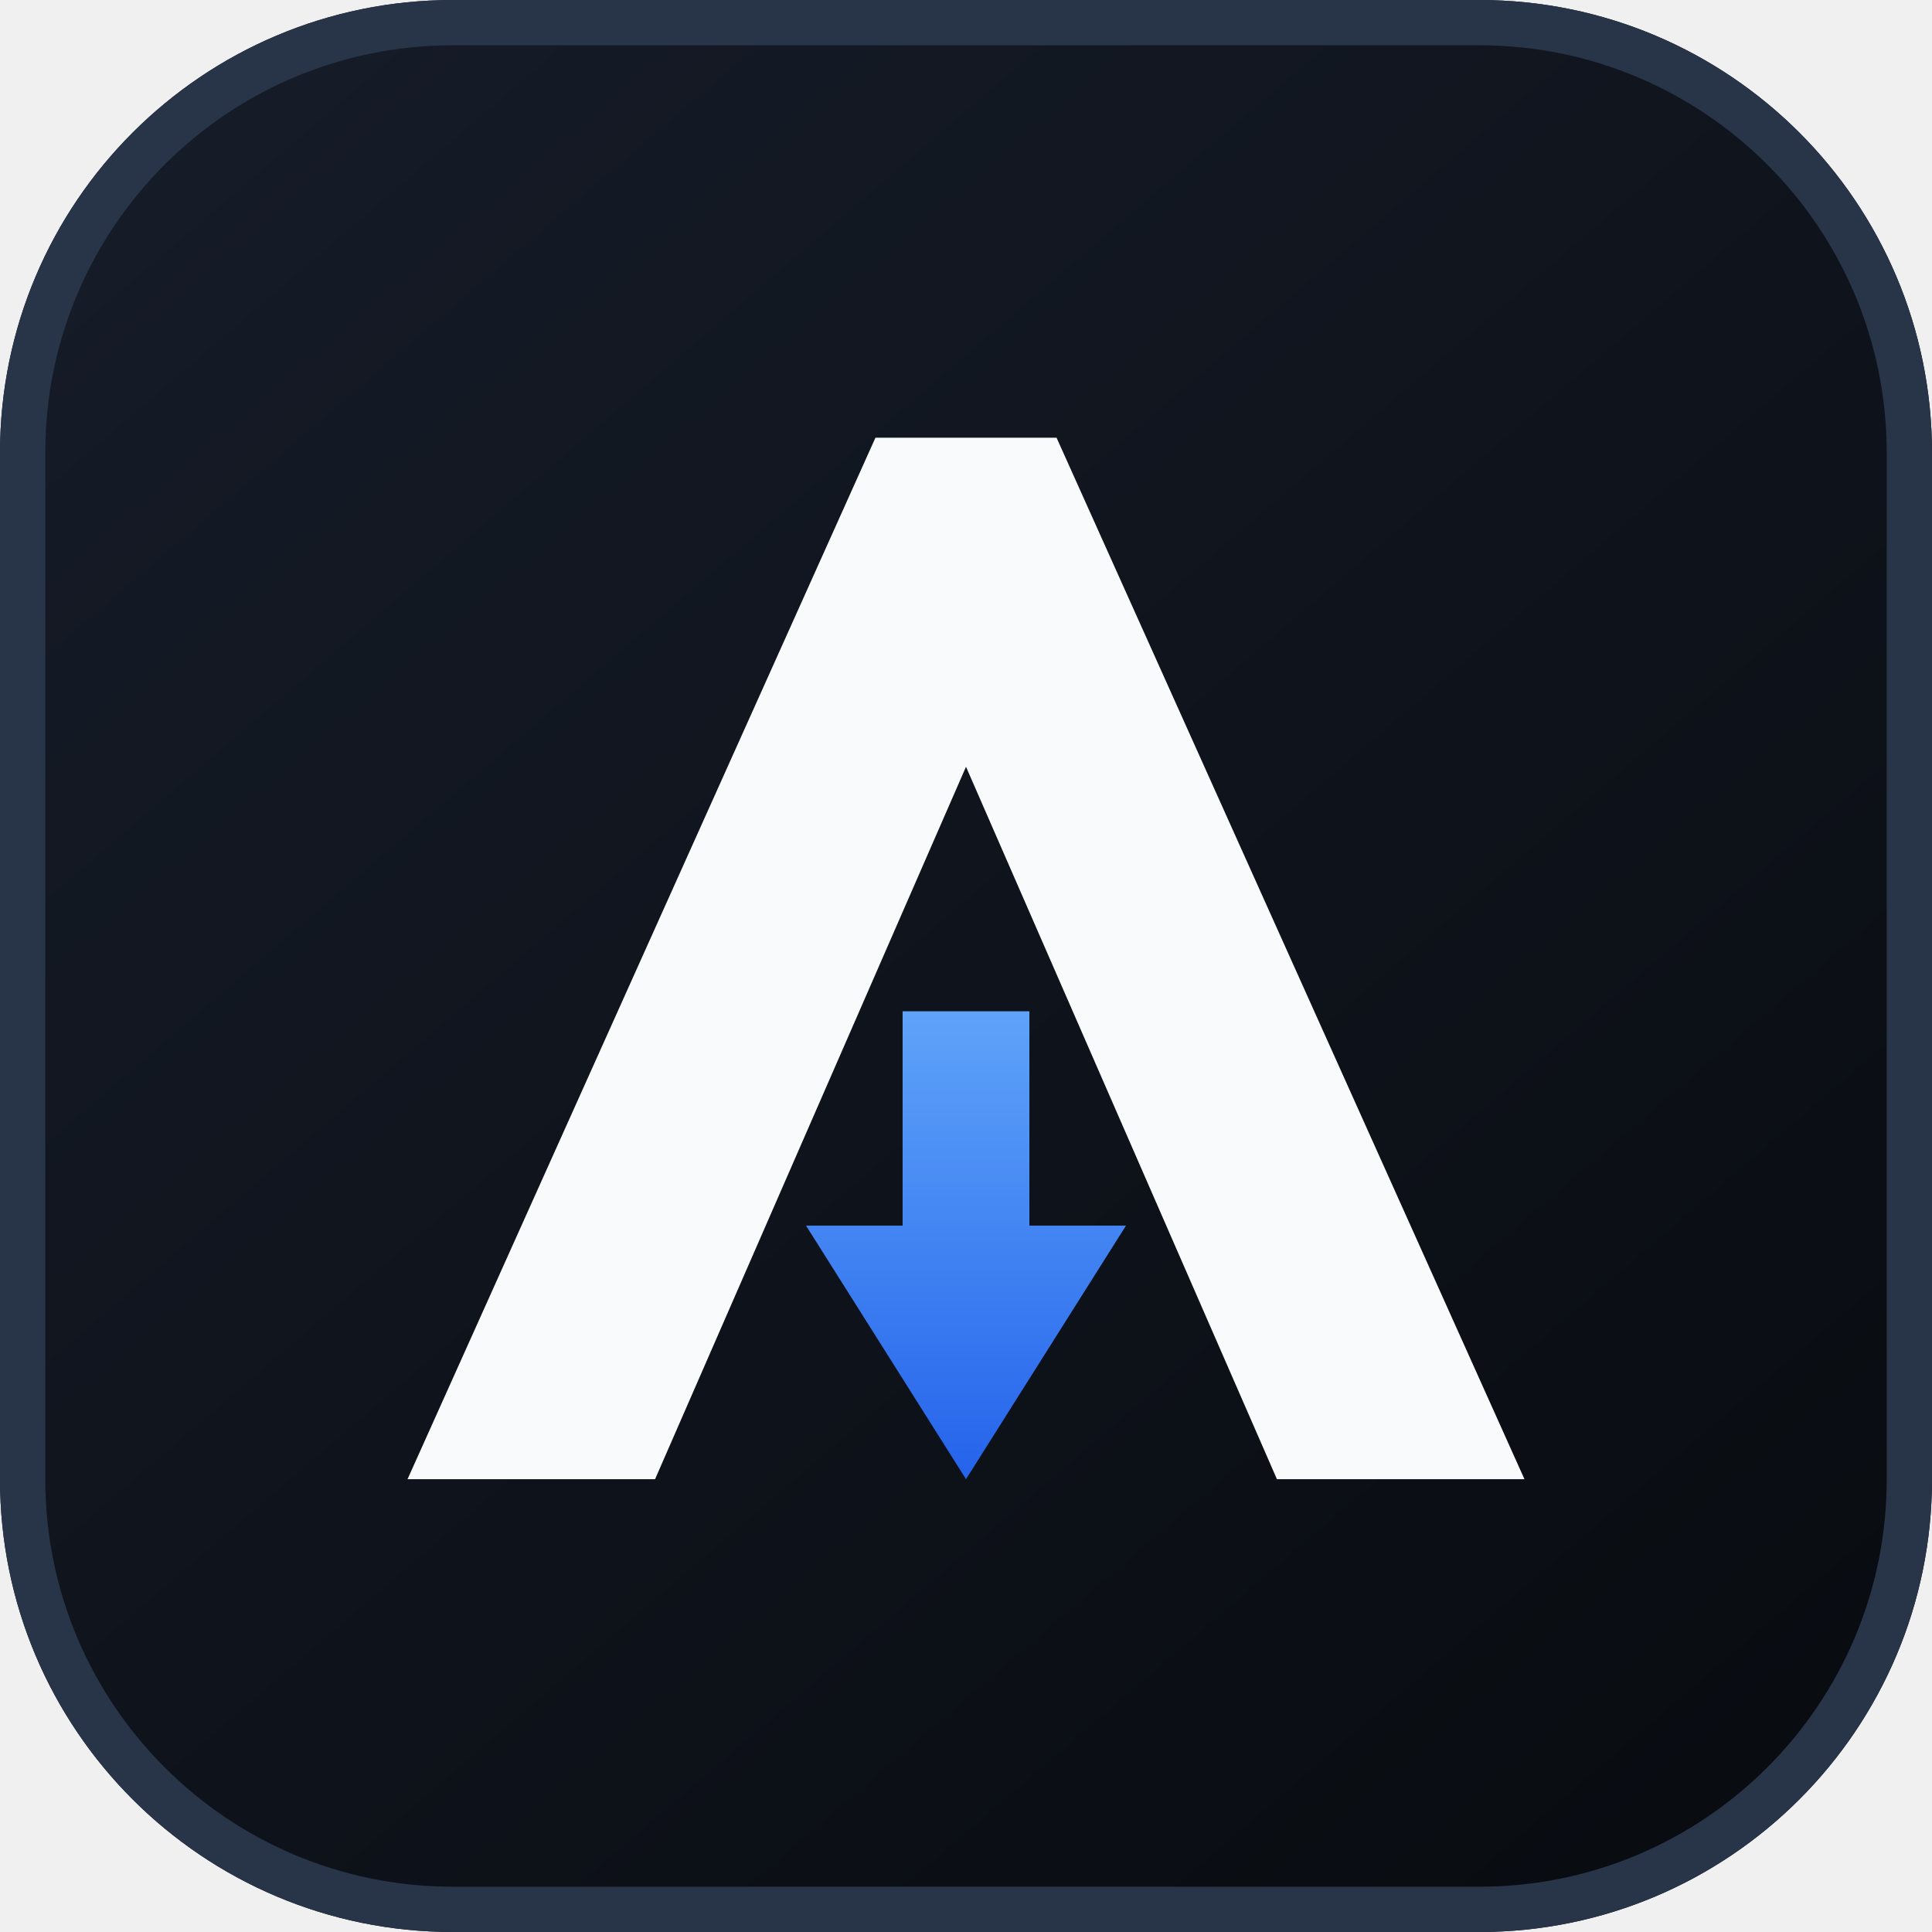
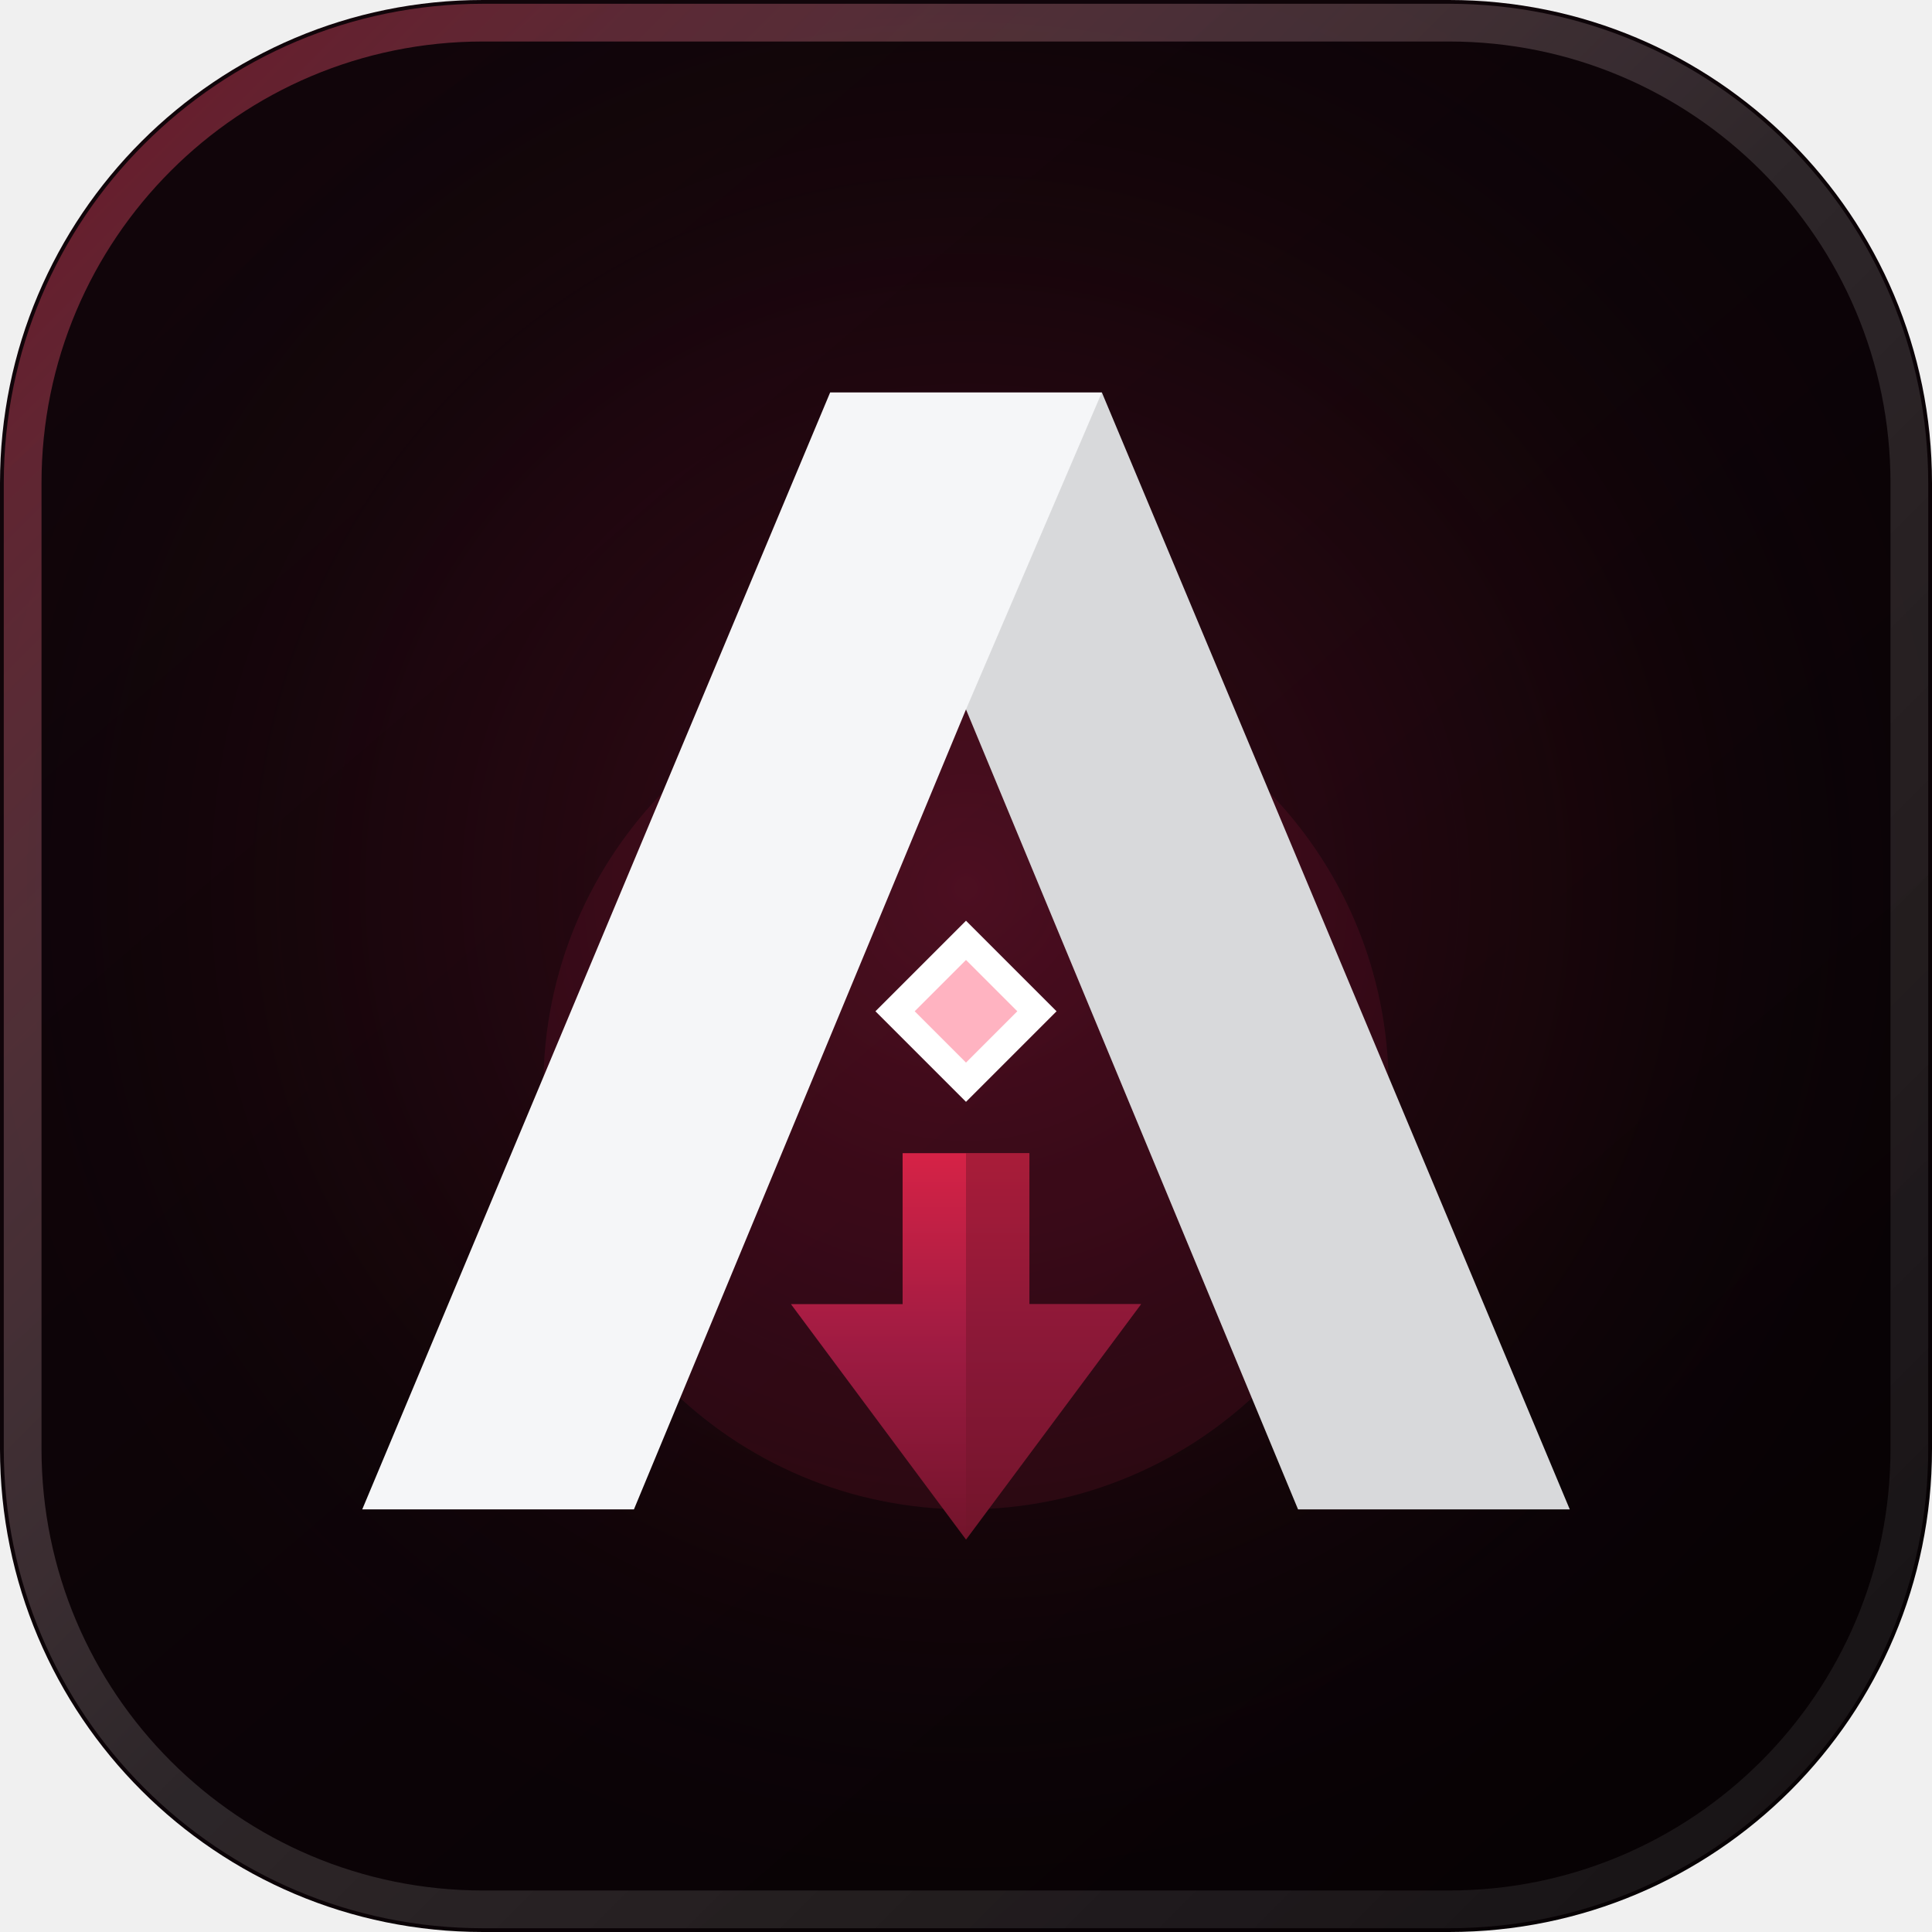
<svg xmlns="http://www.w3.org/2000/svg" viewBox="0 0 64 64" fill="none">
  <defs>
    <linearGradient id="argon-ext-bg" x1="8" y1="4" x2="56" y2="60" gradientUnits="userSpaceOnUse">
-       <stop offset="0%" stop-color="#151B27" />
-       <stop offset="100%" stop-color="#090C11" />
+       <stop offset="0%" stop-color="#11050A" />
+       <stop offset="100%" stop-color="#070204" />
    </linearGradient>
-     <linearGradient id="argon-ext-cobalt" x1="32" y1="33" x2="32" y2="49" gradientUnits="userSpaceOnUse">
-       <stop offset="0%" stop-color="#60A5FA" />
-       <stop offset="100%" stop-color="#2563EB" />
+     <radialGradient id="argon-ext-halo" cx="50%" cy="46%" r="54%">
+       <stop offset="0%" stop-color="#9E1B42" stop-opacity="0.32" />
+       <stop offset="55%" stop-color="#72142B" stop-opacity="0.14" />
+       <stop offset="100%" stop-color="#070204" stop-opacity="0" />
+     </radialGradient>
+     <linearGradient id="argon-ext-stroke" x1="0" y1="0" x2="64" y2="64" gradientUnits="userSpaceOnUse">
+       <stop offset="0%" stop-color="#E02447" stop-opacity="0.45" />
+       <stop offset="50%" stop-color="#FFFFFF" stop-opacity="0.14" />
+       <stop offset="100%" stop-color="#FFFFFF" stop-opacity="0.06" />
+     </linearGradient>
+     <linearGradient id="argon-ext-crimson" x1="32" y1="37" x2="32" y2="51" gradientUnits="userSpaceOnUse">
+       <stop offset="0%" stop-color="#E02447" />
+       <stop offset="55%" stop-color="#9E1B42" />
+       <stop offset="100%" stop-color="#72142B" />
    </linearGradient>
  </defs>
-   <rect width="64" height="64" rx="15" fill="url(#argon-ext-bg)" />
-   <rect x="0.75" y="0.75" width="62.5" height="62.5" rx="14.25" stroke="#283448" stroke-width="1.5" />
-   <path d="M29 14.5H35L50.5 49H42.3L32 25.4L21.7 49H13.5L29 14.5Z" fill="#F8FAFC" />
-   <path d="M29.9 33.5H34.1V40.6H37.3L32 49L26.7 40.6H29.9V33.5Z" fill="url(#argon-ext-cobalt)" />
+   <rect width="64" height="64" rx="16" fill="url(#argon-ext-bg)" />
+   <rect width="64" height="64" rx="16" fill="url(#argon-ext-halo)" />
+   <rect x="0.75" y="0.75" width="62.5" height="62.5" rx="15.25" stroke="url(#argon-ext-stroke)" stroke-width="1.25" />
+   <circle cx="32" cy="36" r="14" fill="#FF3366" fill-opacity="0.09" />
+   <path d="M27.5 13H36.5L52 50H43L32 23.5L21 50H12L27.5 13Z" fill="#F5F6F8" />
+   <path d="M32 23.5L36.5 13L52 50H43L32 23.5Z" fill="#000000" fill-opacity="0.12" />
+   <path d="M32 30.5L35 33.5L32 36.5L29 33.5Z" fill="#FFFFFF" />
+   <path d="M32 31.8L33.7 33.5L32 35.2L30.3 33.5Z" fill="#FFB3C1" />
+   <path d="M29.9 38.2H34.1V43.2H37.8L32 51L26.2 43.2H29.9V38.2Z" fill="url(#argon-ext-crimson)" />
+   <path d="M32 38.2H34.1V43.2H37.8L32 51V38.2Z" fill="#72142B" fill-opacity="0.45" />
</svg>
